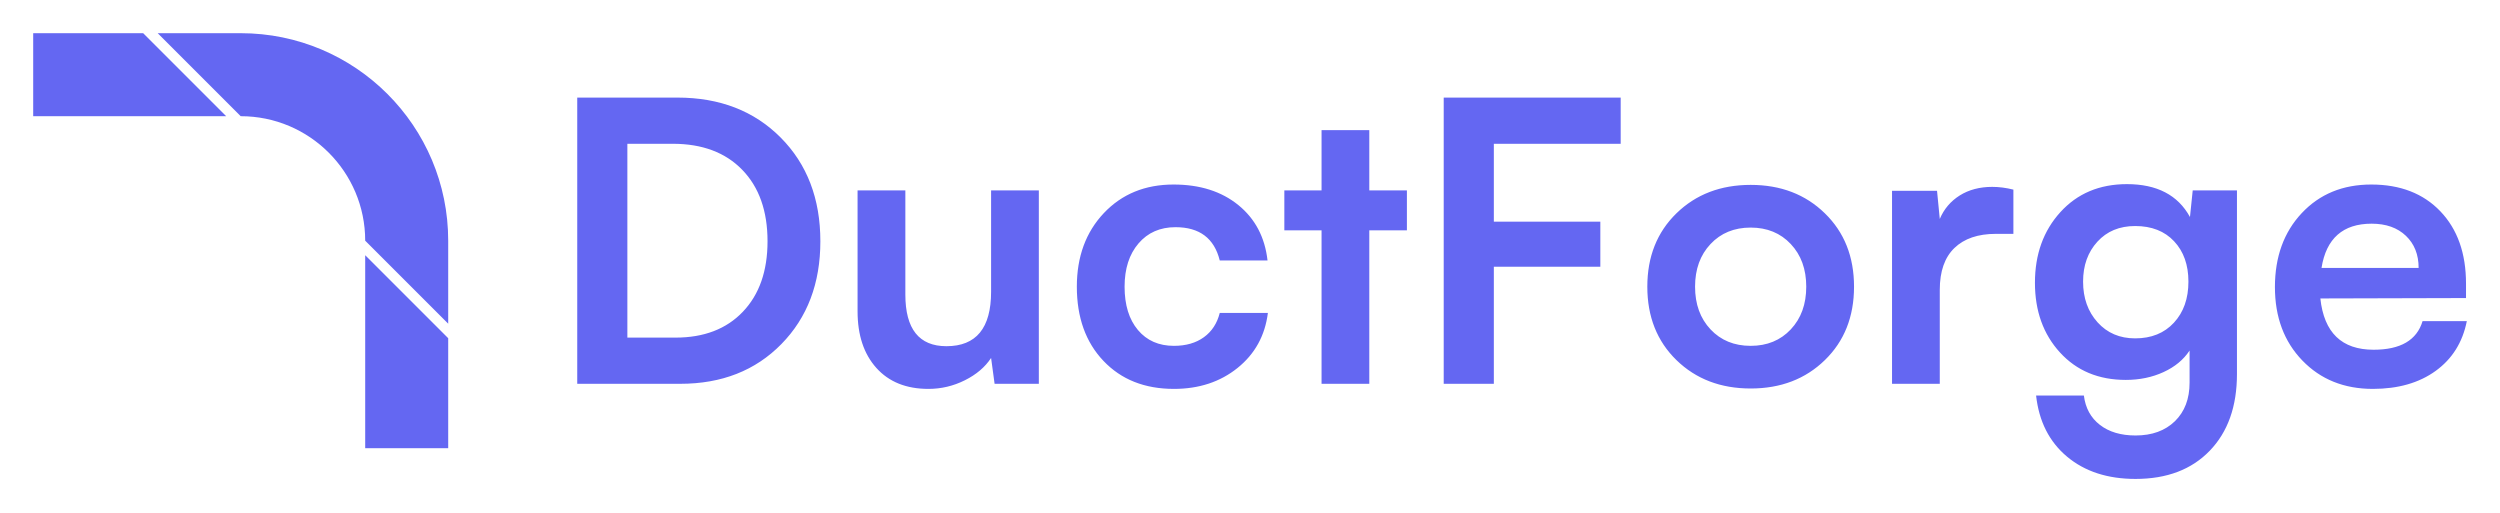
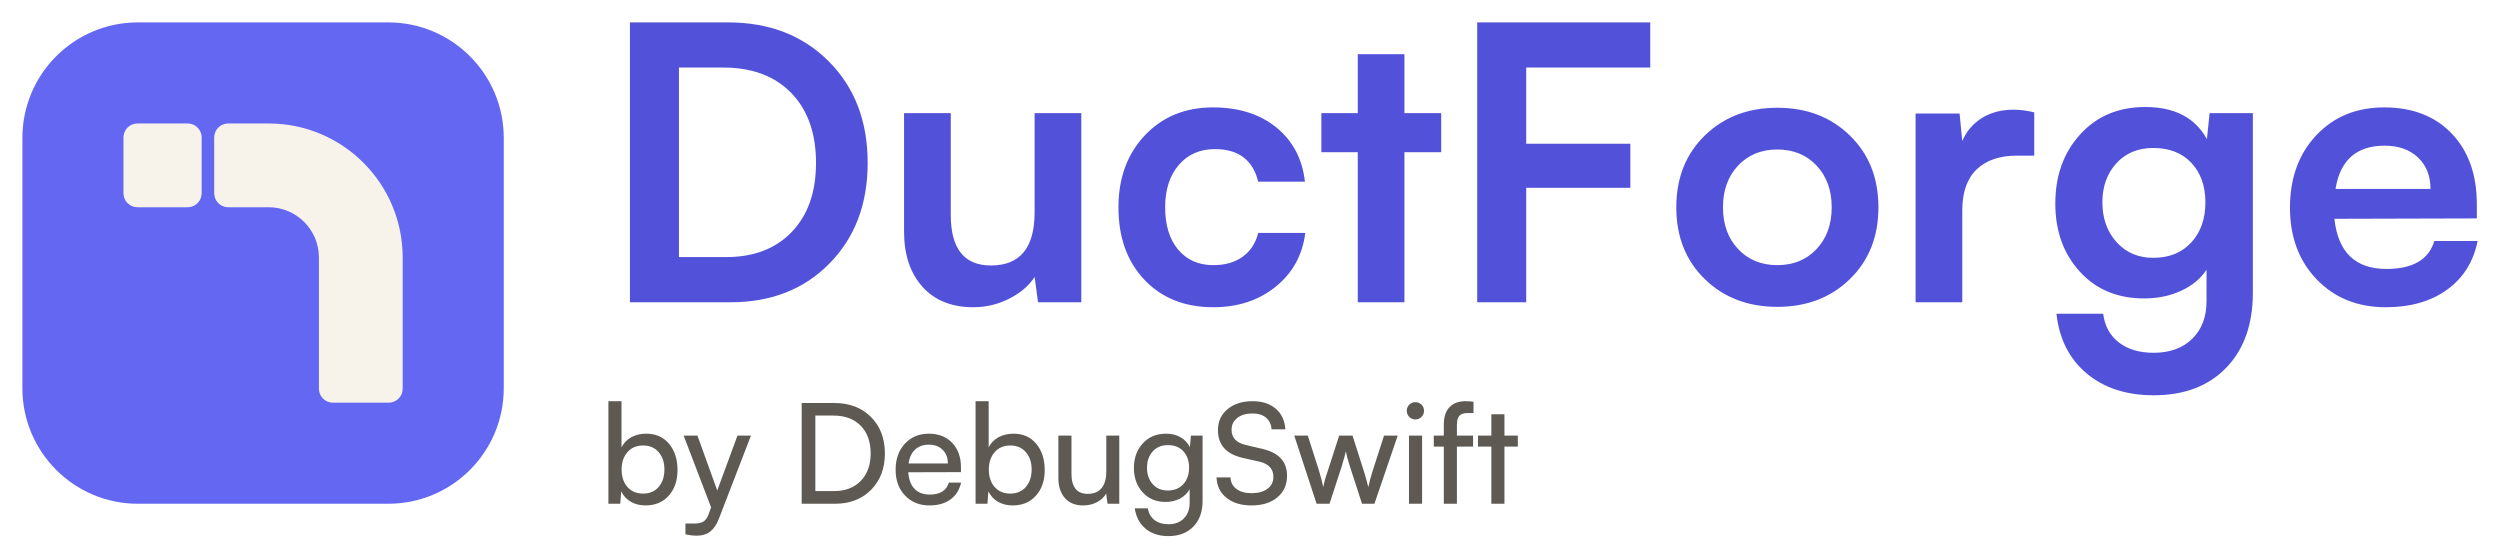
- <svg xmlns="http://www.w3.org/2000/svg" viewBox="-8.35 -24.55 628.9 128.83" width="628.9" height="128.83" role="img" aria-label="DuctForge">
-   <g fill="#6467F2">
-     <path d="M0 0L50 0A50 50 0 0 1 100 50L100 100L80 100L80 50A30 30 0 0 0 50 20L0 20ZM26.5 0L30 0L50 20L46.5 20ZM100 73.5L100 70L80 50L80 53.5Z" fill-rule="evenodd" transform="translate(0 -16.2) scale(1.044)" />
-   </g>
-   <g fill="#6467F2">
-     <path d="M33.88 0L7.98 0L7.98 -72L33.19 -72Q49.15 -72 59.15 -61.95Q69.14 -51.91 69.14 -35.85Q69.14 -19.99 59.34 -10Q49.54 0 33.88 0ZM32.01 -60.38L20.59 -60.38L20.59 -11.62L32.7 -11.62Q43.44 -11.62 49.64 -18.12Q55.85 -24.62 55.85 -35.85Q55.85 -47.28 49.49 -53.83Q43.14 -60.38 32.01 -60.38ZM112.09 -48.66L124.1 -48.66L124.1 0L112.97 0L112.09 -6.5Q109.82 -3.05 105.49 -0.89Q101.15 1.28 96.33 1.28Q87.96 1.28 83.23 -3.99Q78.5 -9.26 78.5 -18.22L78.5 -48.66L90.52 -48.66L90.52 -22.46Q90.52 -9.46 100.86 -9.46Q112.09 -9.46 112.09 -23.15L112.09 -48.66ZM133.66 -24.43Q133.66 -35.75 140.45 -42.94Q147.25 -50.13 157.99 -50.13Q167.93 -50.13 174.29 -44.96Q180.64 -39.79 181.63 -31.03L169.61 -31.03Q167.54 -39.4 158.48 -39.4Q152.67 -39.4 149.17 -35.31Q145.67 -31.22 145.67 -24.43Q145.67 -17.53 149.02 -13.54Q152.37 -9.55 158.08 -9.55Q162.62 -9.55 165.62 -11.72Q168.62 -13.89 169.61 -17.83L181.72 -17.83Q180.64 -9.26 174.09 -3.99Q167.54 1.28 158.08 1.28Q147.05 1.28 140.36 -5.76Q133.66 -12.8 133.66 -24.43ZM207.23 0L195.22 0L195.22 -38.61L185.86 -38.61L185.86 -48.66L195.22 -48.66L195.22 -63.82L207.23 -63.82L207.23 -48.66L216.69 -48.66L216.69 -38.61L207.23 -38.61L207.23 0ZM265.35 -29.45L238.56 -29.45L238.56 0L225.95 0L225.95 -72L270.47 -72L270.47 -60.38L238.56 -60.38L238.56 -40.78L265.35 -40.78L265.35 -29.45ZM284.5 -5.96Q277.17 -13.1 277.17 -24.43Q277.17 -35.75 284.5 -42.89Q291.84 -50.04 303.17 -50.04Q314.5 -50.04 321.83 -42.89Q329.17 -35.75 329.17 -24.43Q329.17 -13.1 321.83 -5.96Q314.5 1.18 303.17 1.18Q291.84 1.18 284.5 -5.96ZM293.07 -35.16Q289.18 -31.03 289.18 -24.43Q289.18 -17.83 293.07 -13.69Q296.96 -9.55 303.17 -9.55Q309.37 -9.55 313.26 -13.69Q317.15 -17.83 317.15 -24.43Q317.15 -31.03 313.26 -35.16Q309.37 -39.3 303.17 -39.3Q296.96 -39.3 293.07 -35.16ZM369.26 -48.85L369.26 -37.72L364.83 -37.72Q358.13 -37.72 354.44 -34.18Q350.74 -30.63 350.74 -23.64L350.74 0L338.73 0L338.73 -48.56L350.05 -48.56L350.74 -41.47Q352.32 -45.21 355.76 -47.38Q359.21 -49.54 363.94 -49.54Q366.5 -49.54 369.26 -48.85ZM374.68 -25.41Q374.68 -36.15 381.08 -43.19Q387.48 -50.23 397.82 -50.23Q409.15 -50.23 413.68 -41.96L414.37 -48.66L425.5 -48.66L425.5 -2.46Q425.5 9.75 418.65 16.84Q411.81 23.93 399.99 23.93Q389.45 23.93 382.75 18.32Q376.05 12.71 374.97 2.95L386.99 2.95Q387.58 7.68 391.03 10.34Q394.47 13 399.99 13Q406.19 13 409.89 9.41Q413.58 5.81 413.58 -0.3L413.58 -8.37Q411.32 -4.92 407.03 -2.95Q402.75 -0.98 397.53 -0.98Q387.28 -0.98 380.98 -7.88Q374.68 -14.77 374.68 -25.41ZM386.79 -25.71Q386.79 -19.5 390.44 -15.46Q394.08 -11.43 399.89 -11.43Q406 -11.43 409.64 -15.37Q413.29 -19.31 413.29 -25.71Q413.29 -32.01 409.69 -35.85Q406.1 -39.69 399.89 -39.69Q393.98 -39.69 390.39 -35.75Q386.79 -31.81 386.79 -25.71ZM459.68 1.28Q448.84 1.28 441.95 -5.86Q435.05 -13 435.05 -24.33Q435.05 -35.75 441.8 -42.94Q448.55 -50.13 459.28 -50.13Q470.22 -50.13 476.67 -43.39Q483.12 -36.64 483.12 -25.21L483.12 -21.57L446.48 -21.47Q447.86 -8.57 459.87 -8.57Q470.02 -8.57 472.19 -15.76L483.32 -15.76Q481.74 -7.78 475.49 -3.25Q469.23 1.28 459.68 1.28ZM459.38 -40.28Q448.55 -40.28 446.77 -29.15L471.2 -29.15Q471.2 -34.18 468 -37.23Q464.8 -40.28 459.38 -40.28Z" transform="translate(128.88 72.00)" />
-   </g>
+ <svg xmlns="http://www.w3.org/2000/svg" viewBox="-5.76 -5.76 643.16 143.68" width="643.16" height="143.68" role="img" aria-label="DuctForge by DebugSwift">
+   <path d="M29.722 0L94.118 0A29.722 29.722 0 0 1 123.84 29.722L123.84 94.118A29.722 29.722 0 0 1 94.118 123.84L29.722 123.84A29.722 29.722 0 0 1 0 94.118L0 29.722A29.722 29.722 0 0 1 29.722 0Z" fill="#6467F2" />
+   <path d="M37.5 0L52 0A48 48 0 0 1 100 48L100 95A5 5 0 0 1 95 100L75 100A5 5 0 0 1 70 95L70 48A18 18 0 0 0 52 30L37.5 30A5 5 0 0 1 32.5 25L32.5 5A5 5 0 0 1 37.5 0ZM5 0L23 0A5 5 0 0 1 28 5L28 25A5 5 0 0 1 23 30L5 30A5 5 0 0 1 0 25L0 5A5 5 0 0 1 5 0Z" fill="#F7F3EB" fill-rule="evenodd" transform="translate(26.006 26.006) scale(0.71827)" />
+   <path d="M33.88 0L7.98 0L7.98 -72L33.19 -72Q49.15 -72 59.15 -61.95Q69.14 -51.91 69.14 -35.85Q69.14 -19.99 59.34 -10Q49.54 0 33.88 0ZM32.01 -60.38L20.59 -60.38L20.59 -11.62L32.7 -11.62Q43.44 -11.62 49.64 -18.12Q55.85 -24.62 55.85 -35.85Q55.85 -47.28 49.49 -53.83Q43.14 -60.38 32.01 -60.38ZM112.09 -48.66L124.1 -48.66L124.1 0L112.97 0L112.09 -6.5Q109.82 -3.05 105.49 -0.89Q101.15 1.28 96.33 1.28Q87.96 1.28 83.23 -3.99Q78.5 -9.26 78.5 -18.22L78.5 -48.66L90.52 -48.66L90.52 -22.46Q90.52 -9.46 100.86 -9.46Q112.09 -9.46 112.09 -23.15L112.09 -48.66ZM133.66 -24.43Q133.66 -35.75 140.45 -42.94Q147.25 -50.13 157.99 -50.13Q167.93 -50.13 174.29 -44.96Q180.64 -39.79 181.63 -31.03L169.61 -31.03Q167.54 -39.4 158.48 -39.4Q152.67 -39.4 149.17 -35.31Q145.67 -31.22 145.67 -24.43Q145.67 -17.53 149.02 -13.54Q152.37 -9.55 158.08 -9.55Q162.62 -9.55 165.62 -11.72Q168.62 -13.89 169.61 -17.83L181.72 -17.83Q180.64 -9.26 174.09 -3.99Q167.54 1.28 158.08 1.28Q147.05 1.28 140.36 -5.76Q133.66 -12.8 133.66 -24.43ZM207.23 0L195.22 0L195.22 -38.61L185.86 -38.61L185.86 -48.66L195.22 -48.66L195.22 -63.82L207.23 -63.82L207.23 -48.66L216.69 -48.66L216.69 -38.61L207.23 -38.61L207.23 0ZM265.35 -29.45L238.56 -29.45L238.56 0L225.95 0L225.95 -72L270.47 -72L270.47 -60.38L238.56 -60.38L238.56 -40.78L265.35 -40.78L265.35 -29.45ZM284.5 -5.96Q277.17 -13.1 277.17 -24.43Q277.17 -35.75 284.5 -42.89Q291.84 -50.04 303.17 -50.04Q314.5 -50.04 321.83 -42.89Q329.17 -35.75 329.17 -24.43Q329.17 -13.1 321.83 -5.96Q314.5 1.18 303.17 1.18Q291.84 1.18 284.5 -5.96ZM293.07 -35.16Q289.18 -31.03 289.18 -24.43Q289.18 -17.83 293.07 -13.69Q296.96 -9.55 303.17 -9.55Q309.37 -9.55 313.26 -13.69Q317.15 -17.83 317.15 -24.43Q317.15 -31.03 313.26 -35.16Q309.37 -39.3 303.17 -39.3Q296.96 -39.3 293.07 -35.16ZM369.26 -48.85L369.26 -37.72L364.83 -37.72Q358.13 -37.72 354.44 -34.18Q350.74 -30.63 350.74 -23.64L350.74 0L338.73 0L338.73 -48.56L350.05 -48.56L350.74 -41.47Q352.32 -45.21 355.76 -47.38Q359.21 -49.54 363.94 -49.54Q366.5 -49.54 369.26 -48.85ZM374.68 -25.41Q374.68 -36.15 381.08 -43.19Q387.48 -50.23 397.82 -50.23Q409.15 -50.23 413.68 -41.96L414.37 -48.66L425.5 -48.66L425.5 -2.46Q425.5 9.75 418.65 16.84Q411.81 23.93 399.99 23.93Q389.45 23.93 382.75 18.32Q376.05 12.71 374.97 2.95L386.99 2.95Q387.58 7.68 391.03 10.34Q394.47 13 399.99 13Q406.19 13 409.89 9.41Q413.58 5.81 413.58 -0.3L413.58 -8.37Q411.32 -4.92 407.03 -2.95Q402.75 -0.98 397.53 -0.98Q387.28 -0.98 380.98 -7.88Q374.68 -14.77 374.68 -25.41ZM386.79 -25.71Q386.79 -19.5 390.44 -15.46Q394.08 -11.43 399.89 -11.43Q406 -11.43 409.64 -15.37Q413.29 -19.31 413.29 -25.71Q413.29 -32.01 409.69 -35.85Q406.1 -39.69 399.89 -39.69Q393.98 -39.69 390.39 -35.75Q386.79 -31.81 386.79 -25.71ZM459.68 1.28Q448.84 1.28 441.95 -5.86Q435.05 -13 435.05 -24.33Q435.05 -35.75 441.8 -42.94Q448.55 -50.13 459.28 -50.13Q470.22 -50.13 476.67 -43.39Q483.12 -36.64 483.12 -25.21L483.12 -21.57L446.48 -21.47Q447.86 -8.57 459.87 -8.57Q470.02 -8.57 472.19 -15.76L483.32 -15.76Q481.74 -7.78 475.49 -3.25Q469.23 1.28 459.68 1.28ZM459.38 -40.28Q448.55 -40.28 446.77 -29.15L471.2 -29.15Q471.2 -34.18 468 -37.23Q464.8 -40.28 459.38 -40.28Z" fill="#5251DA" transform="translate(148.32 72)" />
+   <path d="M5.49 0L2.44 0L2.44 -26.39L5.81 -26.39L5.81 -14.52Q6.67 -16.2 8.34 -17.12Q10 -18.03 12.19 -18.03Q15.88 -18.03 18.05 -15.42Q20.22 -12.8 20.22 -8.68Q20.22 -4.62 17.98 -2.1Q15.74 0.43 11.97 0.43Q9.86 0.43 8.23 -0.5Q6.6 -1.43 5.74 -3.19L5.49 0ZM5.84 -8.82Q5.84 -6.02 7.33 -4.32Q8.82 -2.62 11.36 -2.62Q13.91 -2.62 15.38 -4.34Q16.85 -6.06 16.85 -8.82Q16.85 -11.54 15.38 -13.26Q13.91 -14.99 11.36 -14.99Q8.82 -14.99 7.33 -13.26Q5.84 -11.54 5.84 -8.82ZM22.26 7.85L22.26 5.09L24.52 5.09Q25.96 5.09 26.82 4.62Q27.68 4.16 28.25 2.62L28.86 0.93L21.8 -17.53L25.35 -17.53L30.44 -3.41L35.64 -17.53L39.11 -17.53L30.83 3.94Q29.94 6.17 28.59 7.19Q27.25 8.21 25.2 8.21Q23.77 8.21 22.26 7.85ZM60.73 0L52.16 0L52.16 -25.92L60.59 -25.92Q66.4 -25.92 69.98 -22.33Q73.57 -18.75 73.57 -12.94Q73.57 -7.17 70.02 -3.59Q66.47 0 60.73 0ZM60.34 -22.69L55.68 -22.69L55.68 -3.26L60.48 -3.26Q64.82 -3.26 67.36 -5.88Q69.91 -8.5 69.91 -12.94Q69.91 -17.46 67.35 -20.08Q64.78 -22.69 60.34 -22.69ZM85.04 0.43Q81.17 0.43 78.75 -2.12Q76.33 -4.66 76.33 -8.75Q76.33 -12.87 78.71 -15.45Q81.09 -18.03 84.89 -18.03Q88.62 -18.03 90.88 -15.67Q93.14 -13.3 93.14 -9.39L93.14 -8.14L79.59 -8.1Q79.77 -5.34 81.18 -3.85Q82.6 -2.37 85.11 -2.37Q89.12 -2.37 90.02 -5.45L93.18 -5.45Q92.53 -2.62 90.42 -1.09Q88.3 0.43 85.04 0.43ZM84.89 -15.2Q82.71 -15.2 81.35 -13.95Q79.98 -12.69 79.66 -10.36L89.77 -10.36Q89.77 -12.55 88.44 -13.87Q87.12 -15.2 84.89 -15.2ZM99.95 0L96.9 0L96.9 -26.39L100.27 -26.39L100.27 -14.52Q101.13 -16.2 102.8 -17.12Q104.47 -18.03 106.66 -18.03Q110.35 -18.03 112.52 -15.42Q114.69 -12.8 114.69 -8.68Q114.69 -4.62 112.45 -2.1Q110.2 0.43 106.44 0.43Q104.33 0.43 102.69 -0.5Q101.06 -1.43 100.2 -3.19L99.95 0ZM100.31 -8.82Q100.31 -6.02 101.8 -4.32Q103.29 -2.62 105.83 -2.62Q108.38 -2.62 109.85 -4.34Q111.32 -6.06 111.32 -8.82Q111.32 -11.54 109.85 -13.26Q108.38 -14.99 105.83 -14.99Q103.29 -14.99 101.8 -13.26Q100.31 -11.54 100.31 -8.82ZM130.53 -17.53L133.87 -17.53L133.87 0L130.85 0L130.5 -2.65Q129.74 -1.25 128.13 -0.41Q126.52 0.43 124.58 0.43Q121.57 0.43 119.88 -1.47Q118.2 -3.37 118.2 -6.63L118.2 -17.53L121.57 -17.53L121.57 -7.74Q121.57 -2.55 125.76 -2.55Q128.09 -2.55 129.31 -4.02Q130.53 -5.49 130.53 -8.28L130.53 -17.53ZM137.63 -9.21Q137.63 -13.01 139.91 -15.52Q142.18 -18.03 145.91 -18.03Q148.03 -18.03 149.62 -17.12Q151.22 -16.2 152.04 -14.56L152.29 -17.53L155.3 -17.53L155.3 -0.72Q155.3 3.44 152.92 5.88Q150.54 8.32 146.52 8.32Q142.94 8.32 140.64 6.42Q138.35 4.52 137.85 1.18L141.22 1.18Q141.54 3.12 142.94 4.19Q144.33 5.27 146.52 5.27Q149 5.27 150.48 3.78Q151.97 2.29 151.97 -0.22L151.97 -3.73Q151.11 -2.19 149.48 -1.33Q147.85 -0.47 145.77 -0.47Q142.11 -0.47 139.87 -2.96Q137.63 -5.45 137.63 -9.21ZM141 -9.29Q141 -6.74 142.45 -5.07Q143.9 -3.41 146.34 -3.41Q148.85 -3.41 150.34 -5.04Q151.83 -6.67 151.83 -9.29Q151.83 -11.87 150.38 -13.48Q148.92 -15.09 146.38 -15.09Q143.9 -15.09 142.45 -13.44Q141 -11.79 141 -9.29ZM159.25 -18.93Q159.25 -22.26 161.7 -24.32Q164.16 -26.39 168.18 -26.39Q171.87 -26.39 174.13 -24.45Q176.39 -22.51 176.6 -19.14L173.05 -19.14Q172.91 -21.08 171.62 -22.16Q170.33 -23.23 168.14 -23.23Q165.7 -23.23 164.23 -22.08Q162.76 -20.94 162.76 -19.04Q162.76 -15.99 166.38 -15.13L170.65 -14.13Q177.03 -12.66 177.03 -7.21Q177.03 -3.73 174.54 -1.65Q172.05 0.43 167.89 0.43Q163.91 0.43 161.47 -1.51Q159.03 -3.44 158.89 -6.78L162.48 -6.78Q162.55 -4.91 164 -3.82Q165.45 -2.72 167.89 -2.72Q170.47 -2.72 171.99 -3.85Q173.52 -4.98 173.52 -6.92Q173.52 -10 169.93 -10.83L165.67 -11.79Q159.25 -13.26 159.25 -18.93ZM184.63 0L178.89 -17.53L182.37 -17.53L185.28 -8.42Q185.92 -6.31 186.35 -4.27Q186.67 -6.06 187.5 -8.42L190.44 -17.53L193.88 -17.53L196.78 -8.42Q197.39 -6.56 197.93 -4.27Q198.36 -6.27 199.04 -8.42L201.98 -17.53L205.5 -17.53L199.51 0L196.32 0L193.27 -9.39Q192.45 -11.9 192.16 -13.48Q191.91 -12.33 191.01 -9.36L187.96 0L184.63 0ZM207.83 -23.91Q207.83 -24.84 208.47 -25.49Q209.12 -26.14 210.05 -26.14Q210.98 -26.14 211.63 -25.49Q212.27 -24.84 212.27 -23.91Q212.27 -23.02 211.63 -22.35Q210.98 -21.69 210.05 -21.69Q209.12 -21.69 208.47 -22.35Q207.83 -23.02 207.83 -23.91ZM208.4 0L208.4 -17.53L211.77 -17.53L211.77 0L208.4 0ZM214.78 -17.53L217.36 -17.53L217.36 -20.33Q217.36 -23.41 218.87 -24.9Q220.37 -26.39 222.92 -26.39Q224.1 -26.39 225 -26.24L225 -23.34L223.49 -23.34Q221.95 -23.34 221.34 -22.6Q220.73 -21.87 220.73 -20.33L220.73 -17.53L224.89 -17.53L224.89 -14.7L220.73 -14.7L220.73 0L217.36 0L217.36 -14.7L214.78 -14.7L214.78 -17.53ZM232.96 0L229.59 0L229.59 -14.7L226.15 -14.7L226.15 -17.53L229.59 -17.53L229.59 -23.02L232.96 -23.02L232.96 -17.53L236.4 -17.53L236.4 -14.7L232.96 -14.7L232.96 0Z" fill="#5E5A53" transform="translate(148.32 123.84)" />
</svg>
